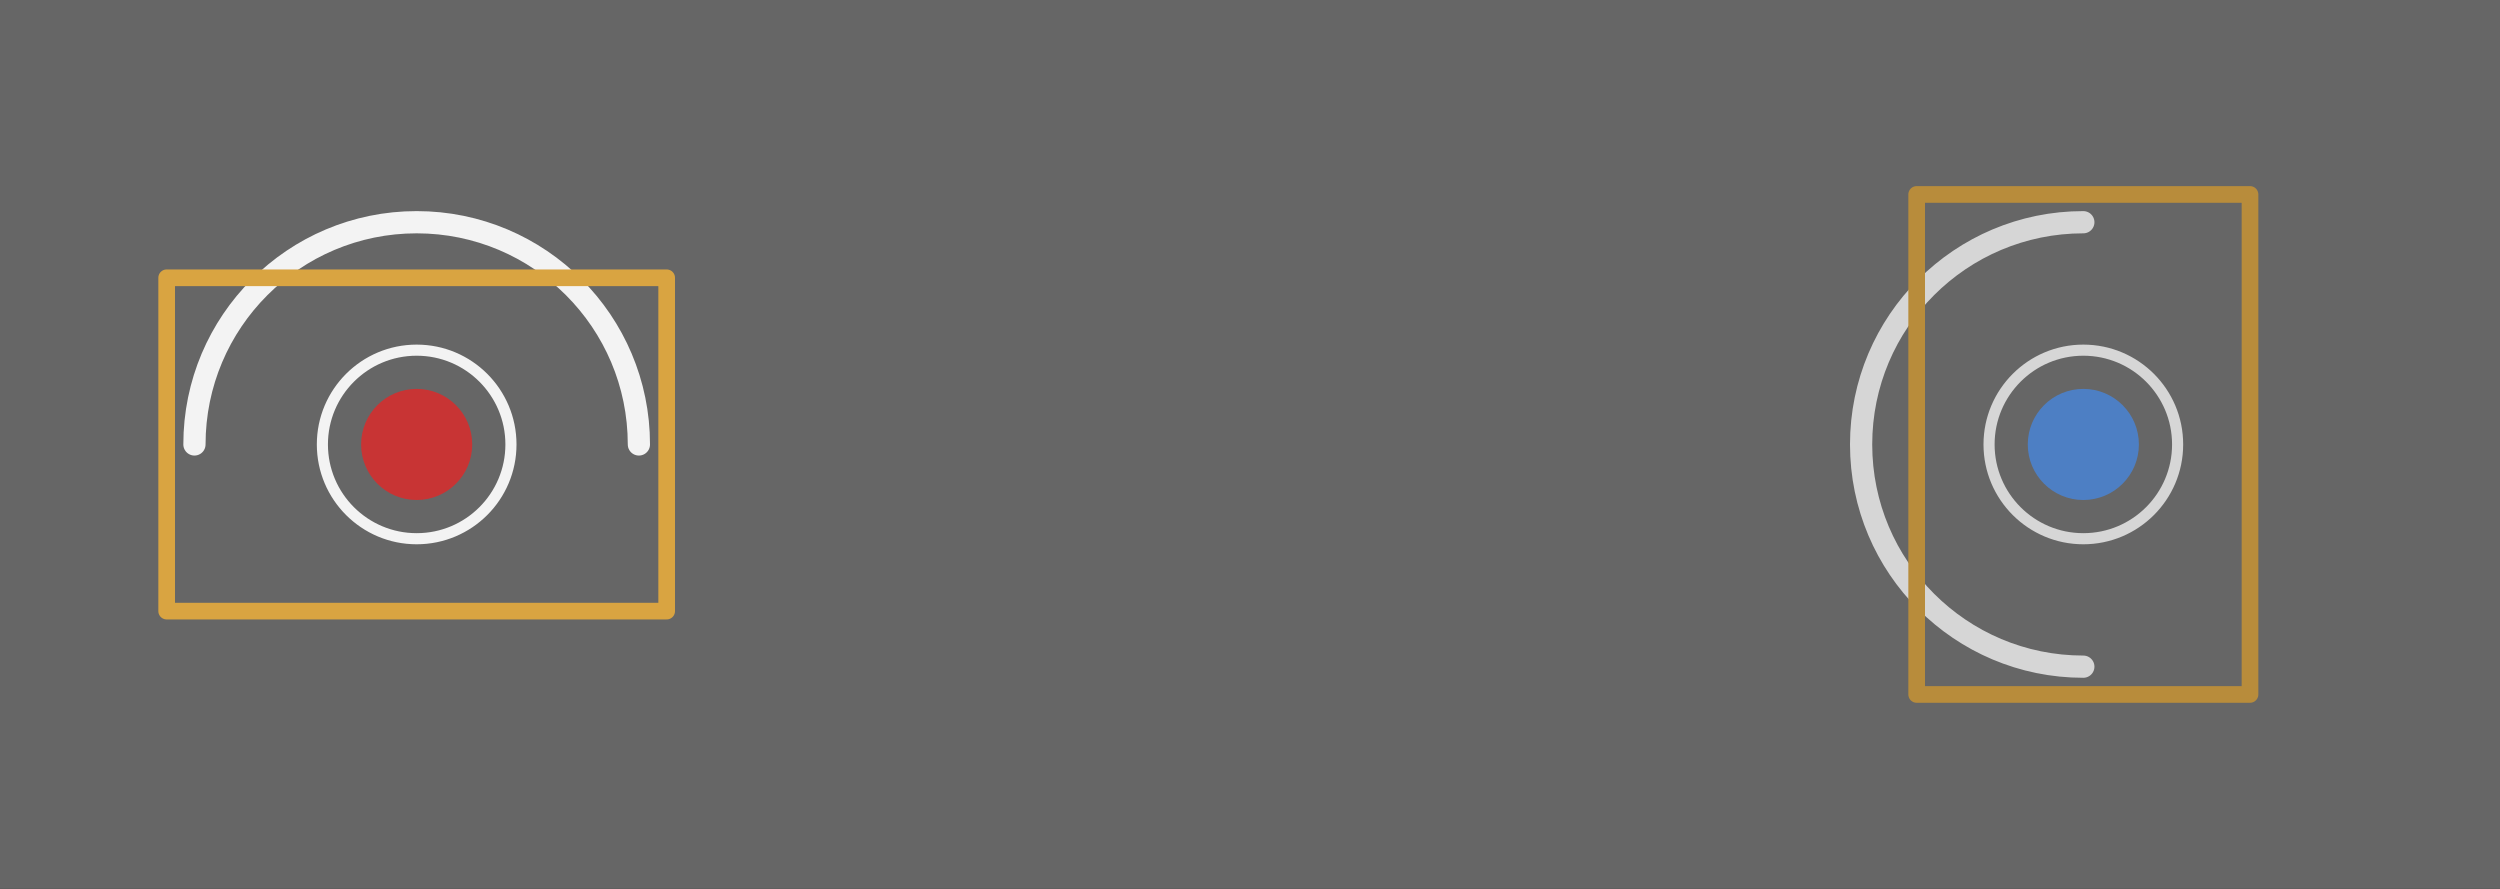
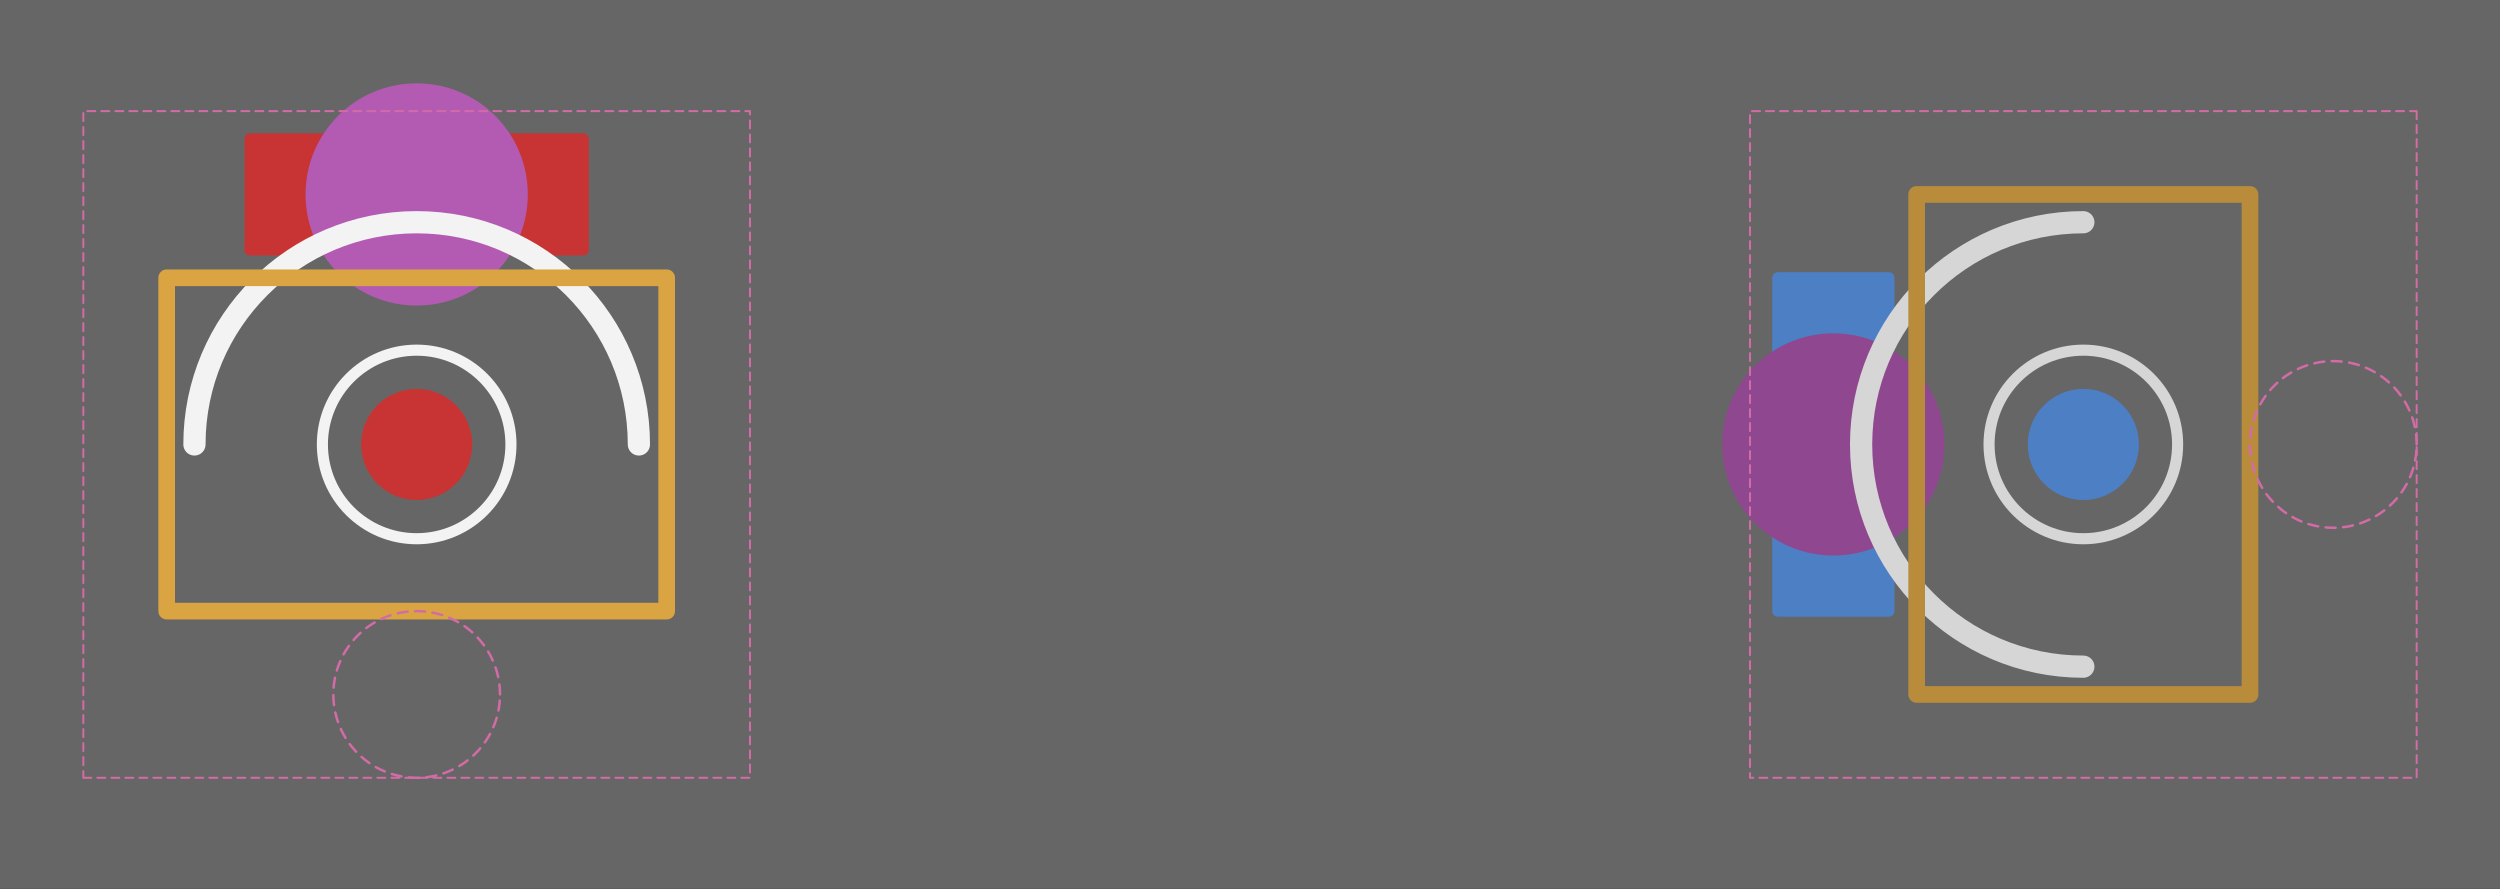
<svg xmlns="http://www.w3.org/2000/svg" version="1.1" stroke-linecap="round" stroke-linejoin="round" stroke-width="0" fill-rule="evenodd" clip-rule="evenodd" viewBox="75 -230 450 160" width="1000" height="355.556" preserveAspectRatio="xMidYMid meet">
  <defs>
    <clipPath id="pads-board-outline">
      <path d="M 0 0 L 600 0 L 600 300 L 0 300 L 0 0 Z" />
    </clipPath>
  </defs>
  <rect data-kind="negative-space" x="75" y="-230" width="450" height="160" fill="#1b1b1b" />
  <g transform="scale(1,-1)">
    <g id="pads-FR4" clip-path="url(#pads-board-outline)">
      <rect x="75" y="70" width="450" height="160" fill="#666666" />
    </g>
+     <g id="pads-F_Cu" data-gerber-layer="F_Cu" color="#c83434" fill="currentColor" stroke="currentColor" clip-path="url(#pads-board-outline)">
+       <path data-kind="copper" data-pads-layer="1" data-gerber-layer-name="F_Cu" data-name="U1:GRAPHIC_DECAL" data-reference="U1" data-decal="GRAPHIC_DECAL" data-source-piece-kind="COPCLS" data-polarity="positive" data-pin="1" d="M 120 185 L 180 185 L 180 205 L 120 205 L 120 185 Z" fill="currentColor" stroke="currentColor" stroke-width="2" />
+     </g>
+     <g id="pads-F_Paste" data-gerber-layer="F_Paste" color="#aab7c4" fill="currentColor" stroke="currentColor" clip-path="url(#pads-board-outline)">
+       <path data-kind="copper" data-pads-layer="23" data-gerber-layer-name="F_Paste" data-name="U1:GRAPHIC_DECAL" data-reference="U1" data-decal="GRAPHIC_DECAL" data-source-piece-kind="COPCLS" data-polarity="positive" data-pin="1" d="M 136 189 L 164 189 L 164 201 L 136 201 L 136 189 Z" fill="currentColor" stroke="currentColor" stroke-width="2" />
+     </g>
+     <g id="pads-B_Cu" data-gerber-layer="B_Cu" color="#4d7fc4" fill="currentColor" stroke="currentColor" clip-path="url(#pads-board-outline)">
+       <path data-kind="copper" data-pads-layer="1" data-gerber-layer-name="B_Cu" data-name="U2:GRAPHIC_DECAL" data-reference="U2" data-decal="GRAPHIC_DECAL" data-source-piece-kind="COPCLS" data-polarity="positive" data-pin="1" d="M 415 180 L 415 120 L 395 120 L 395 180 L 415 180 Z" fill="currentColor" stroke="currentColor" stroke-width="2" />
+     </g>
+     <g id="pads-B_Paste" data-gerber-layer="B_Paste" color="#8493a3" fill="currentColor" stroke="currentColor" clip-path="url(#pads-board-outline)">
+       <path data-kind="copper" data-pads-layer="23" data-gerber-layer-name="B_Paste" data-name="U2:GRAPHIC_DECAL" data-reference="U2" data-decal="GRAPHIC_DECAL" data-source-piece-kind="COPCLS" data-polarity="positive" data-pin="1" d="M 411 164 L 411 136 L 399 136 L 399 164 L 411 164 Z" fill="currentColor" stroke="currentColor" stroke-width="2" />
+     </g>
+     <g id="pads-F_Mask-flashes" data-gerber-layer="F_Mask" color="#b35bb3" fill="currentColor" stroke="currentColor" clip-path="url(#pads-board-outline)">
+       <circle data-kind="copper" data-pads-layer="21" data-gerber-layer-name="F_Mask" data-name="U1:GRAPHIC_DECAL" data-reference="U1" data-decal="GRAPHIC_DECAL" data-source-piece-kind="COPCIR" data-polarity="positive" data-pin="1" cx="150" cy="195" r="20" fill="currentColor" stroke="currentColor" />
+     </g>
+     <g id="pads-B_Mask-flashes" data-gerber-layer="B_Mask" color="#8f478f" fill="currentColor" stroke="currentColor" clip-path="url(#pads-board-outline)">
+       <circle data-kind="copper" data-pads-layer="21" data-gerber-layer-name="B_Mask" data-name="U2:GRAPHIC_DECAL" data-reference="U2" data-decal="GRAPHIC_DECAL" data-source-piece-kind="COPCIR" data-polarity="positive" data-pin="1" cx="405" cy="150" r="20" fill="currentColor" stroke="currentColor" />
+     </g>
    <g id="pads-F_Cu-component-pads" data-gerber-layer="F_Cu" color="#c83434" fill="currentColor" stroke="none" clip-path="url(#pads-board-outline)">
      <circle data-kind="component-pad" data-pads-layer="1" data-reference="U1" data-pin="1" data-decal="GRAPHIC_DECAL" cx="150" cy="150" r="10" />
    </g>
    <g id="pads-B_Cu-component-pads" data-gerber-layer="B_Cu" color="#4d7fc4" fill="currentColor" stroke="none" clip-path="url(#pads-board-outline)">
      <circle data-kind="component-pad" data-pads-layer="2" data-reference="U2" data-pin="1" data-decal="GRAPHIC_DECAL" cx="450" cy="150" r="10" />
    </g>
    <g id="pads-F_Silkscreen-drawings" data-gerber-layer="F_Silkscreen" color="#f3f3f3" fill="currentColor" stroke="currentColor" clip-path="url(#pads-board-outline)">
-       <path data-kind="drawing" data-pads-layer="26" data-gerber-layer-name="F_Silkscreen" data-name="U1:GRAPHIC_DECAL" data-reference="U1" data-decal="GRAPHIC_DECAL" d="M 110 150 A 40 40 0 0 0 190 150" fill="none" stroke="currentColor" stroke-width="4" />
-       <circle data-kind="drawing" data-pads-layer="26" data-gerber-layer-name="F_Silkscreen" data-name="U1:GRAPHIC_DECAL" data-reference="U1" data-decal="GRAPHIC_DECAL" cx="150" cy="150" r="16.971" fill="none" stroke="currentColor" stroke-width="2" />
+       <path data-kind="drawing" data-pads-layer="26" data-gerber-layer-name="F_Silkscreen" data-name="U1:GRAPHIC_DECAL" data-reference="U1" data-decal="GRAPHIC_DECAL" data-source-piece-kind="OPEN" data-polarity="positive" data-group="U1:GRAPHIC_DECAL:tag-1" d="M 110 150 A 40 40 0 0 0 190 150" fill="none" stroke="currentColor" stroke-width="4" />
+       <circle data-kind="drawing" data-pads-layer="26" data-gerber-layer-name="F_Silkscreen" data-name="U1:GRAPHIC_DECAL" data-reference="U1" data-decal="GRAPHIC_DECAL" data-source-piece-kind="CIRCLE" data-polarity="positive" cx="150" cy="150" r="16.971" fill="none" stroke="currentColor" stroke-width="2" />
    </g>
    <g id="pads-F_Fab-drawings" data-gerber-layer="F_Fab" color="#d9a441" fill="currentColor" stroke="currentColor" clip-path="url(#pads-board-outline)">
-       <path data-kind="drawing" data-pads-layer="27" data-gerber-layer-name="F_Fab" data-name="U1:GRAPHIC_DECAL" data-reference="U1" data-decal="GRAPHIC_DECAL" d="M 105 120 L 195 120 L 195 180 L 105 180 L 105 120 Z" fill="none" stroke="currentColor" stroke-width="3" />
+       <path data-kind="drawing" data-pads-layer="27" data-gerber-layer-name="F_Fab" data-name="U1:GRAPHIC_DECAL" data-reference="U1" data-decal="GRAPHIC_DECAL" data-source-piece-kind="CLOSED" data-polarity="positive" data-group="U1:GRAPHIC_DECAL:tag-1" d="M 105 120 L 195 120 L 195 180 L 105 180 L 105 120 Z" fill="none" stroke="currentColor" stroke-width="3" />
    </g>
    <g id="pads-B_Silkscreen-drawings" data-gerber-layer="B_Silkscreen" color="#d6d6d6" fill="currentColor" stroke="currentColor" clip-path="url(#pads-board-outline)">
-       <path data-kind="drawing" data-pads-layer="26" data-gerber-layer-name="B_Silkscreen" data-name="U2:GRAPHIC_DECAL" data-reference="U2" data-decal="GRAPHIC_DECAL" d="M 450 190 A 40 40 0 0 1 450 110" fill="none" stroke="currentColor" stroke-width="4" />
-       <circle data-kind="drawing" data-pads-layer="26" data-gerber-layer-name="B_Silkscreen" data-name="U2:GRAPHIC_DECAL" data-reference="U2" data-decal="GRAPHIC_DECAL" cx="450" cy="150" r="16.971" fill="none" stroke="currentColor" stroke-width="2" />
+       <path data-kind="drawing" data-pads-layer="26" data-gerber-layer-name="B_Silkscreen" data-name="U2:GRAPHIC_DECAL" data-reference="U2" data-decal="GRAPHIC_DECAL" data-source-piece-kind="OPEN" data-polarity="positive" data-group="U2:GRAPHIC_DECAL:tag-1" d="M 450 190 A 40 40 0 0 1 450 110" fill="none" stroke="currentColor" stroke-width="4" />
+       <circle data-kind="drawing" data-pads-layer="26" data-gerber-layer-name="B_Silkscreen" data-name="U2:GRAPHIC_DECAL" data-reference="U2" data-decal="GRAPHIC_DECAL" data-source-piece-kind="CIRCLE" data-polarity="positive" cx="450" cy="150" r="16.971" fill="none" stroke="currentColor" stroke-width="2" />
    </g>
    <g id="pads-B_Fab-drawings" data-gerber-layer="B_Fab" color="#b88c3b" fill="currentColor" stroke="currentColor" clip-path="url(#pads-board-outline)">
-       <path data-kind="drawing" data-pads-layer="27" data-gerber-layer-name="B_Fab" data-name="U2:GRAPHIC_DECAL" data-reference="U2" data-decal="GRAPHIC_DECAL" d="M 480 195 L 480 105 L 420 105 L 420 195 L 480 195 Z" fill="none" stroke="currentColor" stroke-width="3" />
+       <path data-kind="drawing" data-pads-layer="27" data-gerber-layer-name="B_Fab" data-name="U2:GRAPHIC_DECAL" data-reference="U2" data-decal="GRAPHIC_DECAL" data-source-piece-kind="CLOSED" data-polarity="positive" data-group="U2:GRAPHIC_DECAL:tag-1" d="M 480 195 L 480 105 L 420 105 L 420 195 L 480 195 Z" fill="none" stroke="currentColor" stroke-width="3" />
+     </g>
+     <g id="pads-Keepout" data-gerber-layer="Keepout" color="#d36ba6" fill="currentColor" stroke="currentColor">
+       <path data-kind="keepout" data-pads-layer="1" data-gerber-layer-name="Keepout" data-name="U1:GRAPHIC_DECAL" data-reference="U1" data-decal="GRAPHIC_DECAL" data-source-piece-kind="KPTCLS" data-polarity="positive" data-restrictions="RV" d="M 90 90 L 210 90 L 210 210 L 90 210 L 90 90 Z" fill="none" stroke="currentColor" stroke-width="0.36" stroke-dasharray="1.44 1.08" />
+       <path data-kind="keepout" data-pads-layer="1" data-gerber-layer-name="Keepout" data-name="U2:GRAPHIC_DECAL" data-reference="U2" data-decal="GRAPHIC_DECAL" data-source-piece-kind="KPTCLS" data-polarity="positive" data-restrictions="RV" d="M 510 210 L 510 90 L 390 90 L 390 210 L 510 210 Z" fill="none" stroke="currentColor" stroke-width="0.36" stroke-dasharray="1.44 1.08" />
+       <circle data-kind="keepout" data-pads-layer="1" data-gerber-layer-name="Keepout" data-name="U1:GRAPHIC_DECAL" data-reference="U1" data-decal="GRAPHIC_DECAL" data-source-piece-kind="KPTCIR" data-polarity="positive" data-restrictions="C" cx="150" cy="105" r="15" fill="none" stroke="currentColor" stroke-width="0.45" stroke-dasharray="1.8 1.35" />
+       <circle data-kind="keepout" data-pads-layer="1" data-gerber-layer-name="Keepout" data-name="U2:GRAPHIC_DECAL" data-reference="U2" data-decal="GRAPHIC_DECAL" data-source-piece-kind="KPTCIR" data-polarity="positive" data-restrictions="C" cx="495" cy="150" r="15" fill="none" stroke="currentColor" stroke-width="0.45" stroke-dasharray="1.8 1.35" />
    </g>
    <g id="pads-Edge_Cuts" data-gerber-layer="Edge_Cuts" color="#d8d8d8" fill="currentColor" stroke="currentColor">
      <path data-kind="outline" data-pads-layer="0" data-name="BOARD_OUTLINE" d="M 0 0 L 600 0 L 600 300 L 0 300 L 0 0 Z" fill="none" stroke="currentColor" stroke-width="4" />
    </g>
  </g>
</svg>
